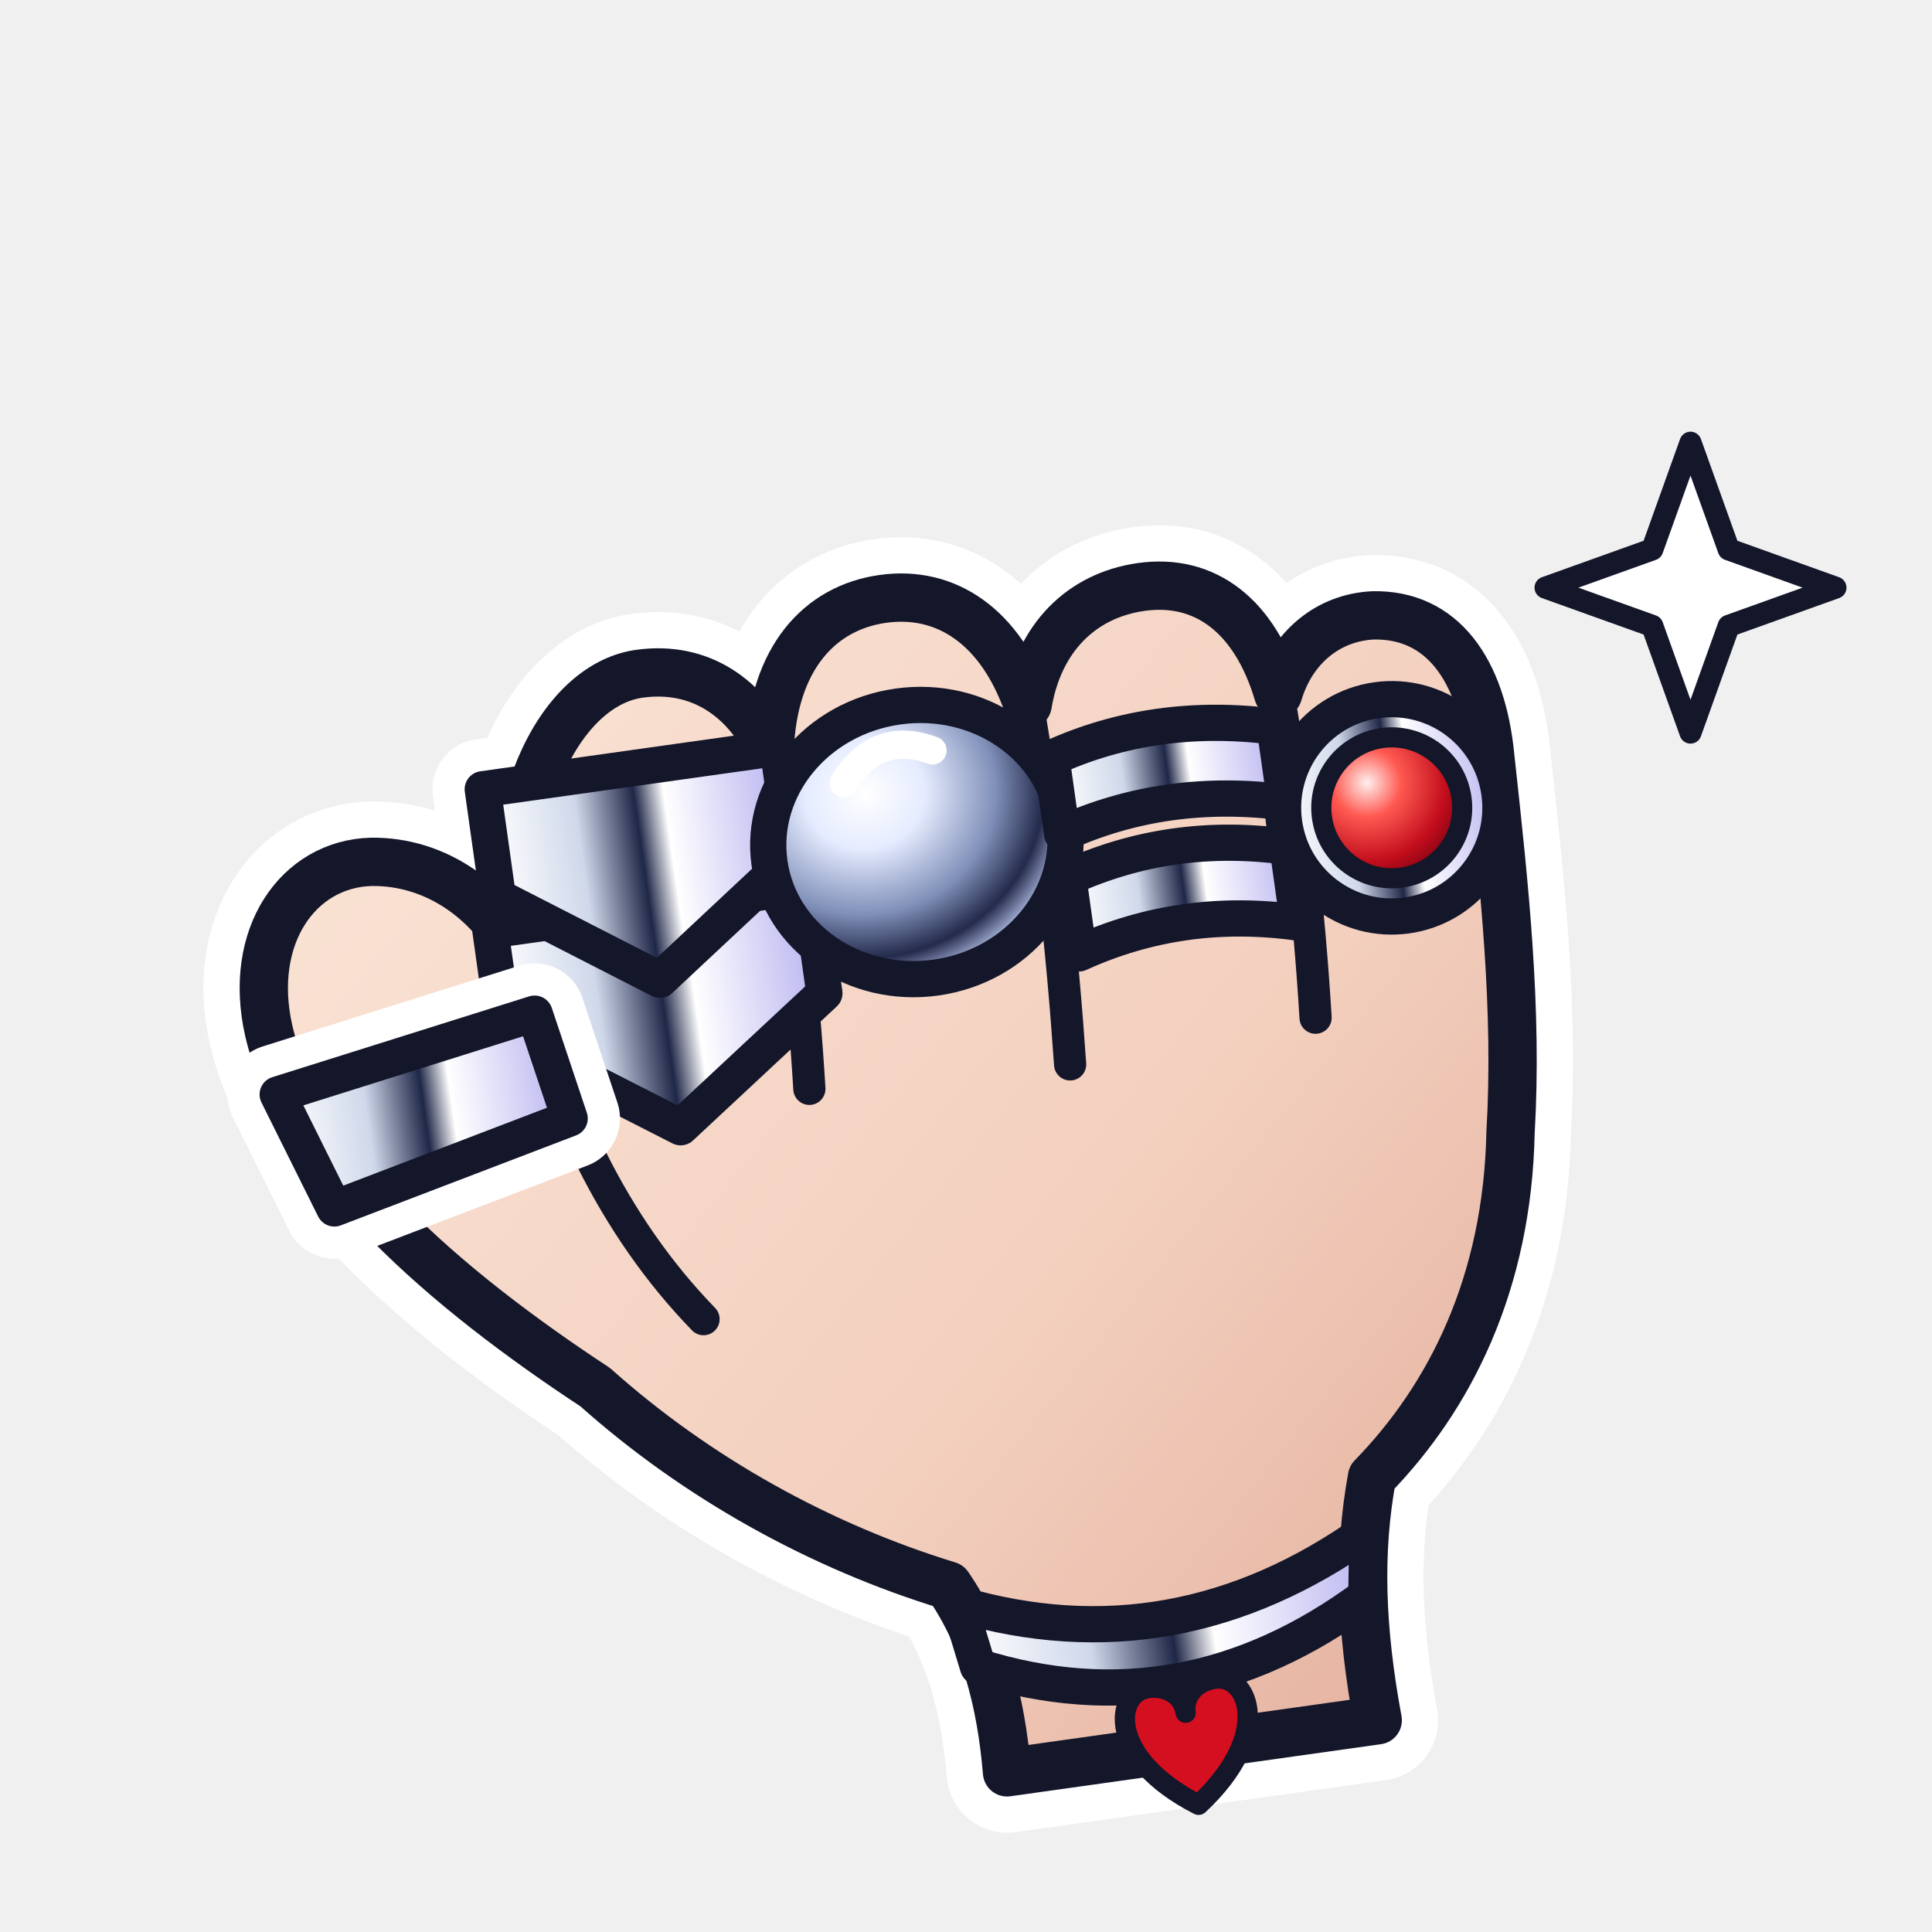
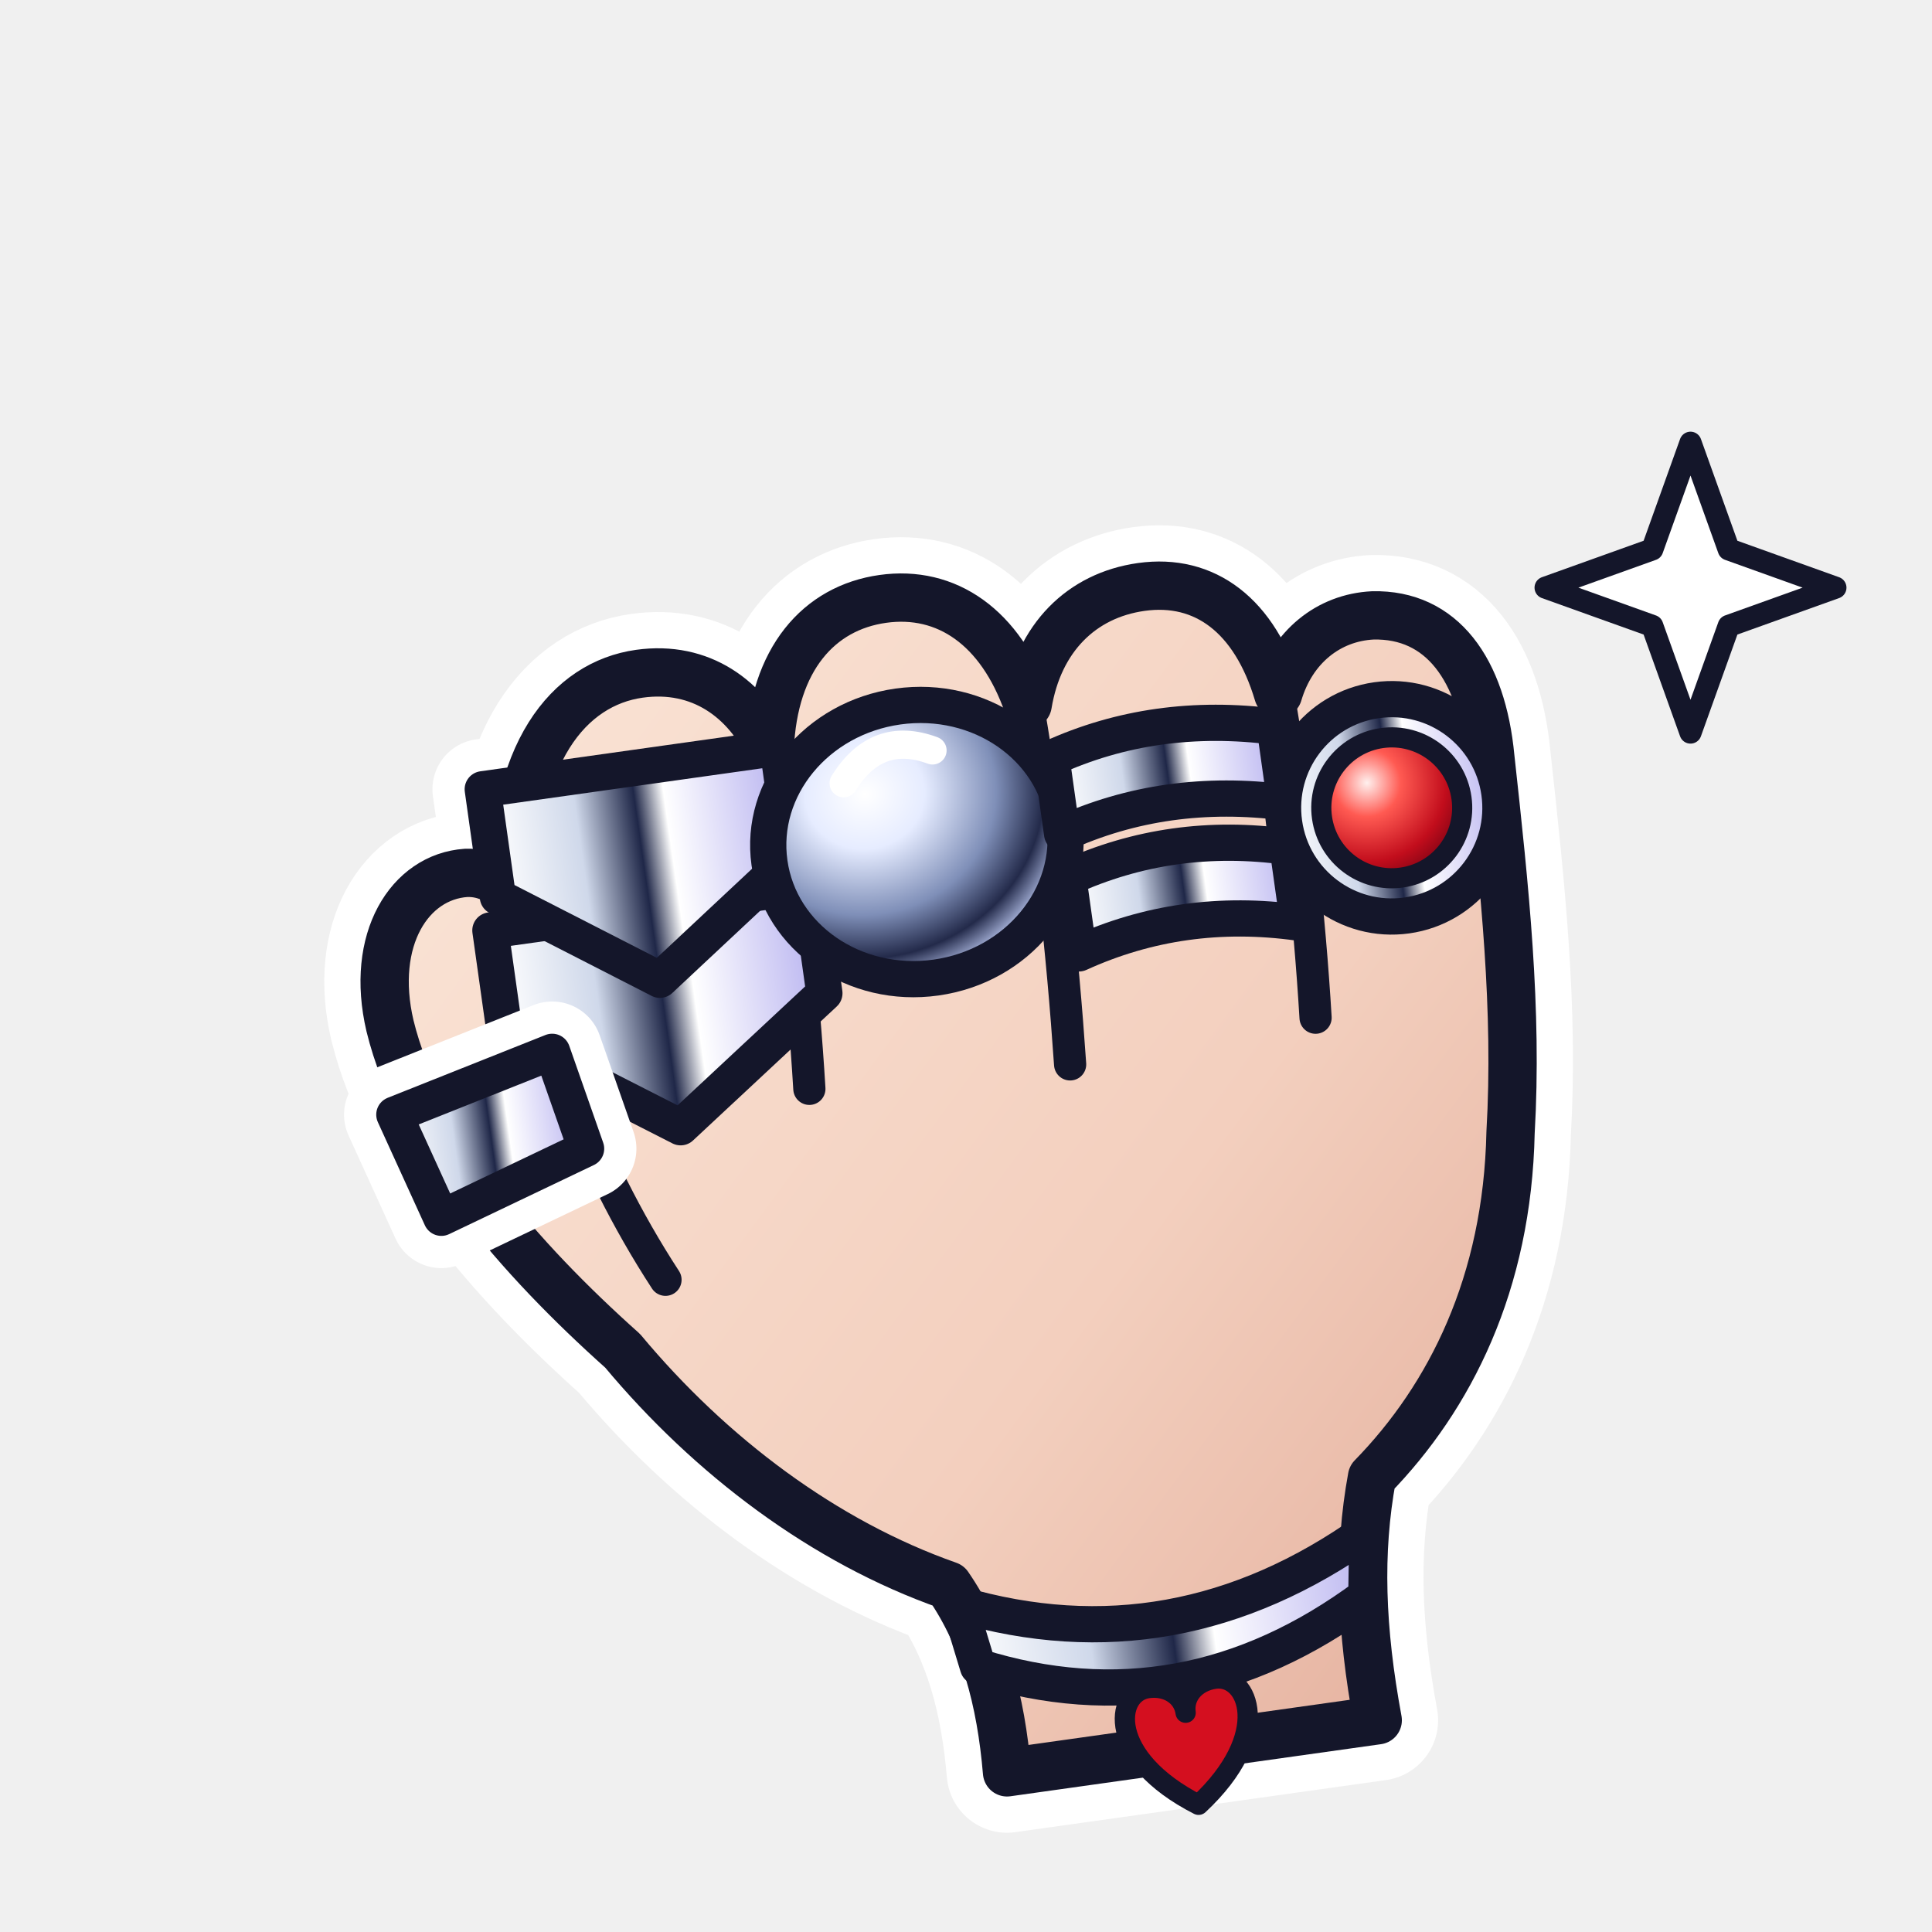
<svg xmlns="http://www.w3.org/2000/svg" xmlns:xlink="http://www.w3.org/1999/xlink" viewBox="0 0 96 96" width="96" height="96">
  <defs>
    <linearGradient id="ring" x1="0" y1="0" x2="1" y2="0">
      <stop offset="0" stop-color="#ffffff" />
      <stop offset="0.30" stop-color="#cfd8ea" />
      <stop offset="0.50" stop-color="#1f2748" />
      <stop offset="0.60" stop-color="#ffffff" />
      <stop offset="1" stop-color="#b9b4f0" />
    </linearGradient>
    <radialGradient id="dome" cx="0.35" cy="0.3" r="0.8">
      <stop offset="0" stop-color="#ffffff" />
      <stop offset="0.25" stop-color="#e6ecff" />
      <stop offset="0.55" stop-color="#7f8fb8" />
      <stop offset="0.75" stop-color="#232a4a" />
      <stop offset="0.9" stop-color="#c9d6ff" />
      <stop offset="1" stop-color="#8a7fd0" />
    </radialGradient>
    <radialGradient id="red" cx="0.35" cy="0.3" r="0.8">
      <stop offset="0" stop-color="#fff0ee" />
      <stop offset="0.3" stop-color="#ff5a52" />
      <stop offset="0.7" stop-color="#c20d1c" />
      <stop offset="1" stop-color="#6a0012" />
    </radialGradient>
    <linearGradient id="skin" x1="0" y1="0" x2="1" y2="1">
      <stop offset="0" stop-color="#fbe6d8" />
      <stop offset="0.6" stop-color="#f3cfbe" />
      <stop offset="1" stop-color="#e2ab98" />
    </linearGradient>
-     <path id="hand" stroke-linejoin="round" stroke-linecap="round" d="M26.8 45 C26.4 37.4 30.4 31.4 34.5 31.4 C37.6 31.4 39.6 33.4 40.4 36          C41.2 31.6 43.8 29.4 47 29.4 C50.2 29.4 52.6 31.6 53.4 35.6 C54.4 32.4 56.8 30.6 59.8 30.6          C63 30.6 65.2 32.8 65.8 36.8 C66.8 34.6 68.8 33.4 71 33.6 C74.4 34 76 37 75.8 41.4          C75.6 48 75.4 54 74.2 60 C73 67.4 69.4 72.6 65 76 C63.8 79.6 63.4 83.4 63.6 88 H45          C45.2 84.4 44.8 81.2 43.4 78.4 C37.4 75.6 31.8 71.4 27.4 66.2 C20.8 60.4 14.4 53.2 13.8 46.4          C13.4 41.6 16.4 38.4 20 38.8 C23.2 39.2 25.8 41.6 26.8 45 Z" />
+     <path id="hand" stroke-linejoin="round" stroke-linecap="round" d="M26.8 41.6 C27.6 34.4 31 31.4 34.5 31.4 C37.6 31.4 39.6 33.4 40.4 36          C41.2 31.6 43.8 29.4 47 29.4 C50.2 29.4 52.6 31.6 53.4 35.6 C54.4 32.4 56.8 30.6 59.8 30.6          C63 30.6 65.2 32.8 65.8 36.8 C66.8 34.6 68.8 33.4 71 33.6 C74.4 34 76 37 75.8 41.4          C75.6 48 75.4 54 74.2 60 C73 67.4 69.4 72.6 65 76 C63.8 79.6 63.4 83.4 63.6 88 H45          C45.2 84.4 44.8 81.2 43.4 78.4 C37.6 75.4 32.6 70.4 29 64.6 C24.6 59.4 20.4 53 19.8 47          C19.4 42.6 21.8 39.8 24.6 40 C25.6 40.1 26.4 40.7 26.8 41.6 Z" />
    <g id="jewels" stroke-linejoin="round" stroke-linecap="round">
      <path d="M25.4 43 H41.4 V48.4 L33.4 54 L25.4 48.4 Z" fill="url(#ring)" />
      <path d="M26 36 H40.8 V41.4 L33.4 46.6 L26 41.4 Z" fill="url(#ring)" />
      <ellipse cx="47" cy="41.6" rx="7.4" ry="6.8" fill="url(#dome)" />
      <path d="M54.2 38.4 q5.4 -1.6 11.2 0 v3.8 q-5.8 -1.6 -11.2 0 z M54.2 44.4 q5.4 -1.6 11 0 v3.8 q-5.6 -1.6 -11 0 z" fill="url(#ring)" />
      <circle cx="70.6" cy="43.2" r="5.4" fill="url(#ring)" />
      <path d="M43.8 79.4 Q54 84 64.4 78.6 L63.9 81.8 Q54 87.2 44.3 82.6 Z" fill="url(#ring)" />
    </g>
-     <path id="thumbring" stroke-linejoin="round" d="M13.8 49.6 L27 47.4 L28 52.8 L15.8 55.6 Z" fill="url(#ring)" />
+     <path id="thumbring" stroke-linejoin="round" d="M19.4 51.4 L27.6 49.4 L28.6 54.4 L21 56.8 Z" fill="url(#ring)" />
  </defs>
  <g transform="rotate(-8 48 52)">
    <use xlink:href="#hand" stroke="#ffffff" stroke-width="6" fill="#ffffff" />
    <use xlink:href="#jewels" stroke="#ffffff" stroke-width="5" fill="#ffffff" />
    <use xlink:href="#hand" stroke="#14162a" stroke-width="2.4" fill="url(#skin)" />
    <g fill="none" stroke="#14162a" stroke-width="1.6" stroke-linecap="round">
      <path d="M40.4 36 C40.6 42 40.4 48 40 53" />
      <path d="M53.4 35.6 C53.6 42 53.4 48 53 53.6" />
      <path d="M65.8 36.8 C66 42 65.8 48 65.4 53" />
-       <path d="M26.8 45 C27.4 52 29.4 58.4 33.2 63.6" />
+       <path d="M26.8 41.6 C27.2 48 28.6 55 31.6 61.4" />
    </g>
    <use xlink:href="#jewels" stroke="#14162a" stroke-width="1.8" />
    <circle cx="70.6" cy="43.2" r="3.5" fill="url(#red)" stroke="#14162a" stroke-width="1" />
    <path d="M43.8 38.2 q2 -2.4 4.6 -1" stroke="#ffffff" stroke-width="1.4" fill="none" stroke-linecap="round" />
    <use xlink:href="#thumbring" stroke="#ffffff" stroke-width="5" fill="#ffffff" />
    <use xlink:href="#thumbring" stroke="#14162a" stroke-width="1.8" />
    <path transform="translate(54.2,88.4) scale(0.42)" d="M0 6 C-10 -1 -8 -8.5 -4 -8.5 C-1.7 -8.5 0 -7 0 -5 C0 -7 1.7 -8.5 4 -8.5 C8 -8.5 10 -1 0 6 Z" fill="#d40f1f" stroke="#14162a" stroke-width="2.4" stroke-linejoin="round" />
  </g>
  <path d="M84 22 l1.9 5.3 5.3 1.9 -5.3 1.9 -1.9 5.3 -1.9 -5.3 -5.3 -1.9 5.3 -1.9 z" fill="#ffffff" stroke="#14162a" stroke-width="1.1" stroke-linejoin="round" />
</svg>
